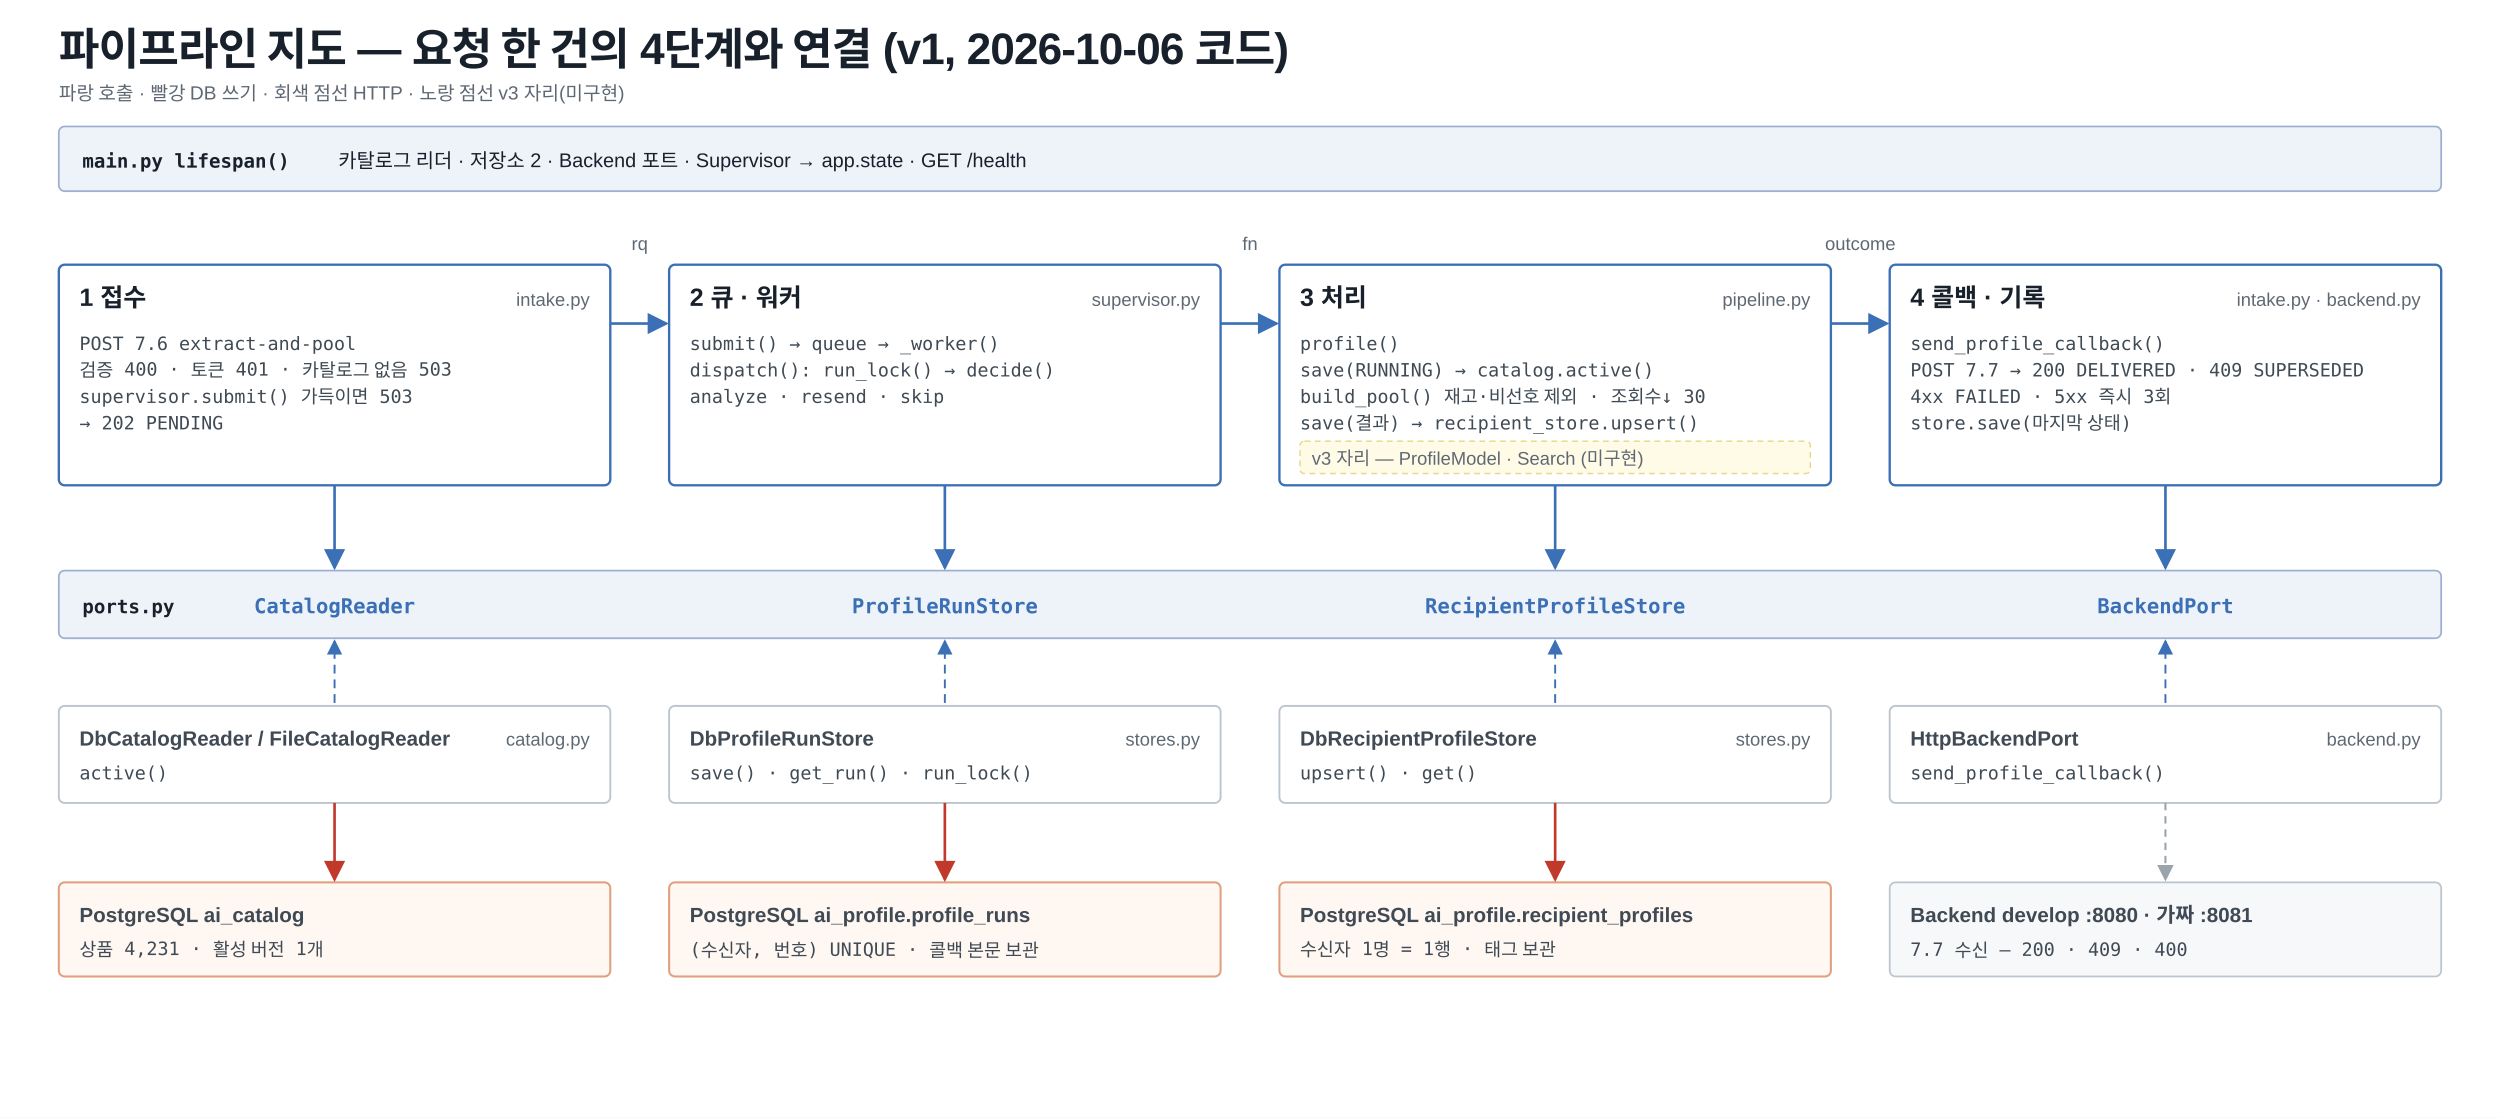
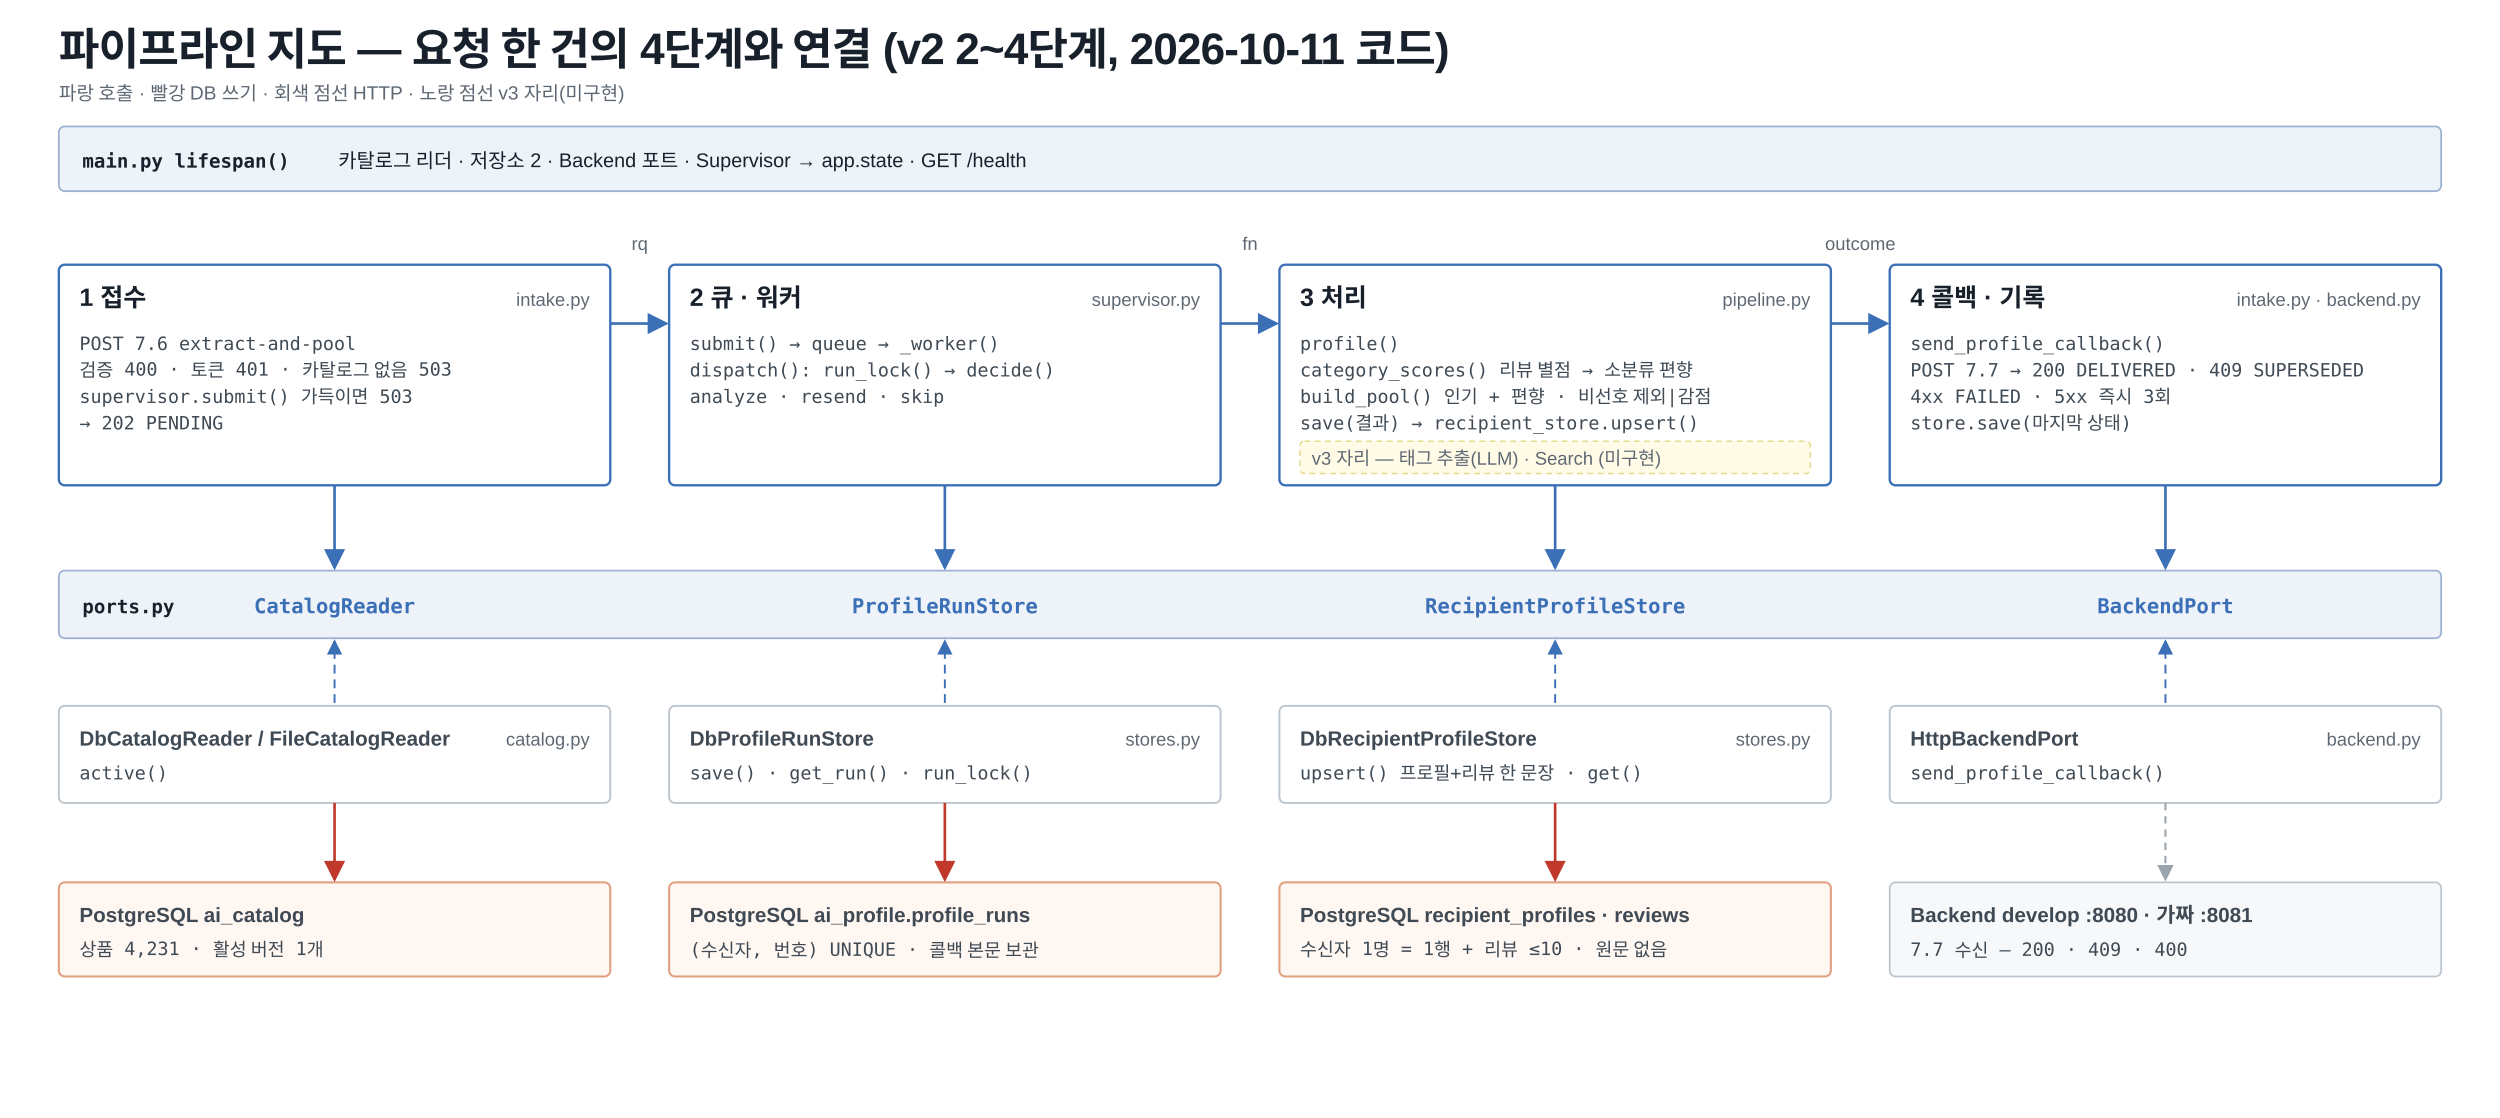
<svg xmlns="http://www.w3.org/2000/svg" width="3400" height="1520" viewBox="0 0 1700 760" role="img">
  <defs>
    <marker id="a" markerWidth="8" markerHeight="8" refX="7" refY="4" orient="auto">
      <path d="M0 0 L8 4 L0 8 Z" fill="#3b6fb6" />
    </marker>
    <marker id="g" markerWidth="8" markerHeight="8" refX="7" refY="4" orient="auto">
      <path d="M0 0 L8 4 L0 8 Z" fill="#9aa4ad" />
    </marker>
    <marker id="w" markerWidth="8" markerHeight="8" refX="7" refY="4" orient="auto">
      <path d="M0 0 L8 4 L0 8 Z" fill="#c0392b" />
    </marker>
    <style>text{font-family:"Apple SD Gothic Neo","Noto Sans KR",Arial,sans-serif;fill:#18212b}.title{font-size:30px;font-weight:700;letter-spacing:-.6px}
.h{font-size:17px;font-weight:700}.h2{font-size:14px;font-weight:700;fill:#3f4a54}.sub{font-size:12.5px;fill:#5e6873}.msg{font-size:13.5px}
.mono{font-family:Menlo,ui-monospace,monospace;font-size:12.5px;fill:#3f4a54}.monob{font-family:Menlo,ui-monospace,monospace;font-size:13px;font-weight:700;fill:#18212b}
.small{font-size:13px;fill:#5e6873}.port{font-family:Menlo,ui-monospace,monospace;font-size:14px;font-weight:700;fill:#3b6fb6}
.call{fill:none;stroke:#3b6fb6;stroke-width:1.8;marker-end:url(#a)}.grey{fill:none;stroke:#9aa4ad;stroke-width:1.4;stroke-dasharray:5 4;marker-end:url(#g)}.write{fill:none;stroke:#c0392b;stroke-width:1.8;marker-end:url(#w)}
.impl{fill:none;stroke:#3b6fb6;stroke-width:1.3;stroke-dasharray:6 4;marker-end:url(#a)}
.box{fill:#fff;stroke:#bcc5cd;stroke-width:1.3}.stage{fill:#fff;stroke:#3b6fb6;stroke-width:1.6}.band{fill:#eef3fa;stroke:#9db0d2;stroke-width:1.2}
.db{fill:#fff7f2;stroke:#e0a080;stroke-width:1.4}.ext{fill:#f7f8fa;stroke:#bcc5cd;stroke-width:1.2}.v3{fill:#fffbe6;stroke:#e6d98a;stroke-width:1;stroke-dasharray:4 3}</style>
  </defs>
  <rect width="1700" height="760" fill="white" />
-   <text x="40" y="44" class="title">파이프라인 지도 — 요청 한 건의 4단계와 연결 (v1, 2026-10-06 코드)</text>
+   <text x="40" y="44" class="title">파이프라인 지도 — 요청 한 건의 4단계와 연결 (v2 2~4단계, 2026-10-11 코드)</text>
  <text x="40" y="68" class="small">파랑 호출 · 빨강 DB 쓰기 · 회색 점선 HTTP · 노랑 점선 v3 자리(미구현)</text>
  <rect x="40" y="86" width="1620" height="44" rx="4" class="band" />
  <text x="56" y="114" class="monob">main.py lifespan()</text>
  <text x="230" y="114" class="msg">카탈로그 리더 · 저장소 2 · Backend 포트 · Supervisor → app.state   ·   GET /health</text>
  <rect x="40" y="180" width="375" height="150" rx="4" class="stage" />
  <text x="54" y="208" class="h">1 접수</text>
  <text x="401" y="208" class="sub" text-anchor="end">intake.py</text>
  <text x="54" y="238" class="mono">POST 7.6  extract-and-pool</text>
  <text x="54" y="256" class="mono">검증 400 · 토큰 401 · 카탈로그 없음 503</text>
  <text x="54" y="274" class="mono">supervisor.submit()  가득이면 503</text>
  <text x="54" y="292" class="mono">→ 202 PENDING</text>
  <rect x="455" y="180" width="375" height="150" rx="4" class="stage" />
  <text x="469" y="208" class="h">2 큐 · 워커</text>
  <text x="816" y="208" class="sub" text-anchor="end">supervisor.py</text>
  <text x="469" y="238" class="mono">submit() → queue → _worker()</text>
  <text x="469" y="256" class="mono">dispatch(): run_lock() → decide()</text>
  <text x="469" y="274" class="mono">analyze · resend · skip</text>
  <rect x="870" y="180" width="375" height="150" rx="4" class="stage" />
  <text x="884" y="208" class="h">3 처리</text>
  <text x="1231" y="208" class="sub" text-anchor="end">pipeline.py</text>
  <text x="884" y="238" class="mono">profile()</text>
-   <text x="884" y="256" class="mono">save(RUNNING) → catalog.active()</text>
-   <text x="884" y="274" class="mono">build_pool()  재고·비선호 제외 · 조회수↓ 30</text>
+   <text x="884" y="256" class="mono">category_scores()  리뷰 별점 → 소분류 편향</text>
+   <text x="884" y="274" class="mono">build_pool()  인기 + 편향 · 비선호 제외|감점</text>
  <text x="884" y="292" class="mono">save(결과) → recipient_store.upsert()</text>
  <rect x="1285" y="180" width="375" height="150" rx="4" class="stage" />
  <text x="1299" y="208" class="h">4 콜백 · 기록</text>
  <text x="1646" y="208" class="sub" text-anchor="end">intake.py · backend.py</text>
  <text x="1299" y="238" class="mono">send_profile_callback()</text>
  <text x="1299" y="256" class="mono">POST 7.7 → 200 DELIVERED · 409 SUPERSEDED</text>
  <text x="1299" y="274" class="mono">4xx FAILED · 5xx 즉시 3회</text>
  <text x="1299" y="292" class="mono">store.save(마지막 상태)</text>
  <rect x="884" y="300" width="347" height="22" rx="3" class="v3" />
-   <text x="892" y="316" class="sub">v3 자리 — ProfileModel · Search (미구현)</text>
+   <text x="892" y="316" class="sub">v3 자리 — 태그 추출(LLM) · Search (미구현)</text>
  <path d="M415 220 H453" class="call" />
  <text x="435.0" y="170" class="sub" text-anchor="middle">rq</text>
  <path d="M830 220 H868" class="call" />
  <text x="850.0" y="170" class="sub" text-anchor="middle">fn</text>
  <path d="M1245 220 H1283" class="call" />
  <text x="1265.0" y="170" class="sub" text-anchor="middle">outcome</text>
  <rect x="40" y="388" width="1620" height="46" rx="4" class="band" />
  <text x="56" y="417" class="monob">ports.py</text>
  <text x="227.5" y="417" class="port" text-anchor="middle">CatalogReader</text>
  <text x="642.5" y="417" class="port" text-anchor="middle">ProfileRunStore</text>
  <text x="1057.5" y="417" class="port" text-anchor="middle">RecipientProfileStore</text>
  <text x="1472.5" y="417" class="port" text-anchor="middle">BackendPort</text>
  <path d="M227.5 330 V386" class="call" />
  <path d="M642.5 330 V386" class="call" />
  <path d="M1057.5 330 V386" class="call" />
  <path d="M1472.5 330 V386" class="call" />
  <rect x="40" y="480" width="375" height="66" rx="4" class="box" />
  <text x="54" y="507" class="h2">DbCatalogReader / FileCatalogReader</text>
  <text x="401" y="507" class="sub" text-anchor="end">catalog.py</text>
  <text x="54" y="530" class="mono">active()</text>
  <path d="M227.5 478 V436" class="impl" />
  <rect x="455" y="480" width="375" height="66" rx="4" class="box" />
  <text x="469" y="507" class="h2">DbProfileRunStore</text>
  <text x="816" y="507" class="sub" text-anchor="end">stores.py</text>
  <text x="469" y="530" class="mono">save() · get_run() · run_lock()</text>
  <path d="M642.5 478 V436" class="impl" />
  <rect x="870" y="480" width="375" height="66" rx="4" class="box" />
  <text x="884" y="507" class="h2">DbRecipientProfileStore</text>
  <text x="1231" y="507" class="sub" text-anchor="end">stores.py</text>
-   <text x="884" y="530" class="mono">upsert() · get()</text>
+   <text x="884" y="530" class="mono">upsert()  프로필+리뷰 한 문장 · get()</text>
  <path d="M1057.5 478 V436" class="impl" />
  <rect x="1285" y="480" width="375" height="66" rx="4" class="box" />
  <text x="1299" y="507" class="h2">HttpBackendPort</text>
  <text x="1646" y="507" class="sub" text-anchor="end">backend.py</text>
  <text x="1299" y="530" class="mono">send_profile_callback()</text>
  <path d="M1472.5 478 V436" class="impl" />
  <rect x="40" y="600" width="375" height="64" rx="4" class="db" />
  <text x="54" y="627" class="h2">PostgreSQL  ai_catalog</text>
  <text x="54" y="650" class="mono">상품 4,231 · 활성 버전 1개</text>
  <path d="M227.5 546 V598" class="write" />
  <rect x="455" y="600" width="375" height="64" rx="4" class="db" />
  <text x="469" y="627" class="h2">PostgreSQL  ai_profile.profile_runs</text>
  <text x="469" y="650" class="mono">(수신자, 번호) UNIQUE · 콜백 본문 보관</text>
  <path d="M642.5 546 V598" class="write" />
  <rect x="870" y="600" width="375" height="64" rx="4" class="db" />
-   <text x="884" y="627" class="h2">PostgreSQL  ai_profile.recipient_profiles</text>
-   <text x="884" y="650" class="mono">수신자 1명 = 1행 · 태그 보관</text>
+   <text x="884" y="627" class="h2">PostgreSQL  recipient_profiles · reviews</text>
+   <text x="884" y="650" class="mono">수신자 1명 = 1행 + 리뷰 ≤10 · 원문 없음</text>
  <path d="M1057.5 546 V598" class="write" />
  <rect x="1285" y="600" width="375" height="64" rx="4" class="ext" />
  <text x="1299" y="627" class="h2">Backend  develop :8080 · 가짜 :8081</text>
  <text x="1299" y="650" class="mono">7.7 수신 — 200 · 409 · 400</text>
  <path d="M1472.5 546 V598" class="grey" />
</svg>
